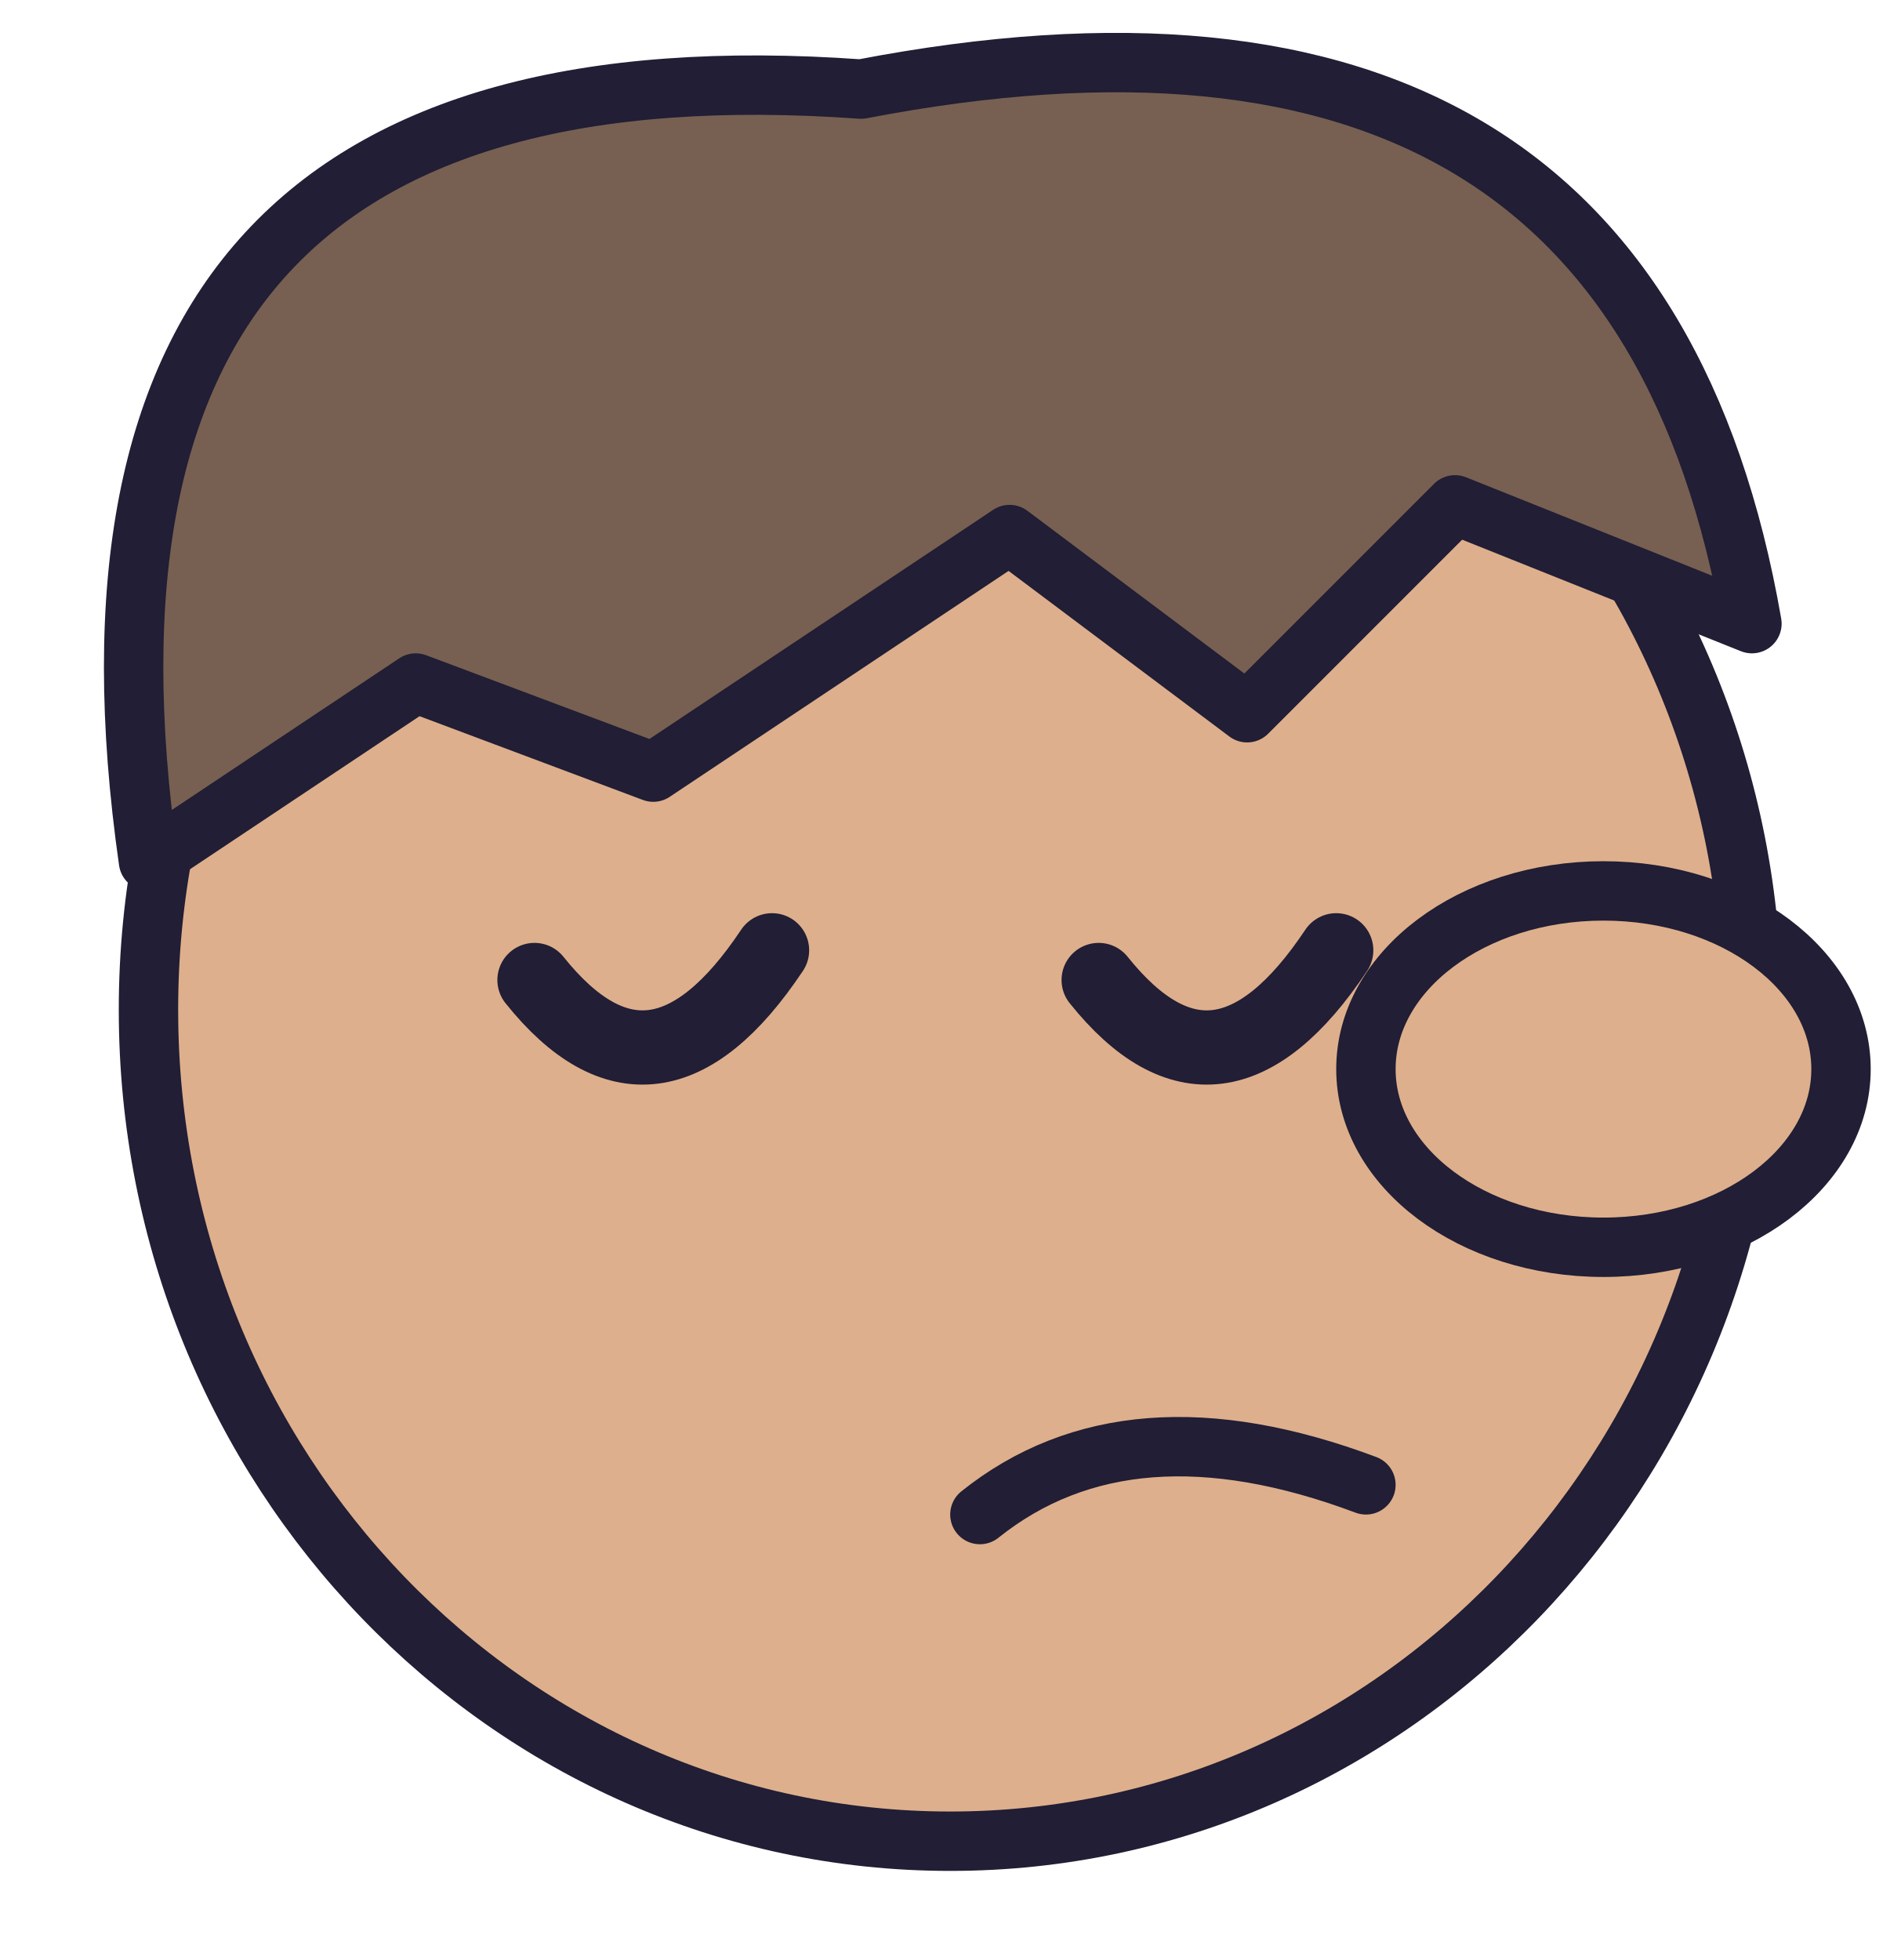
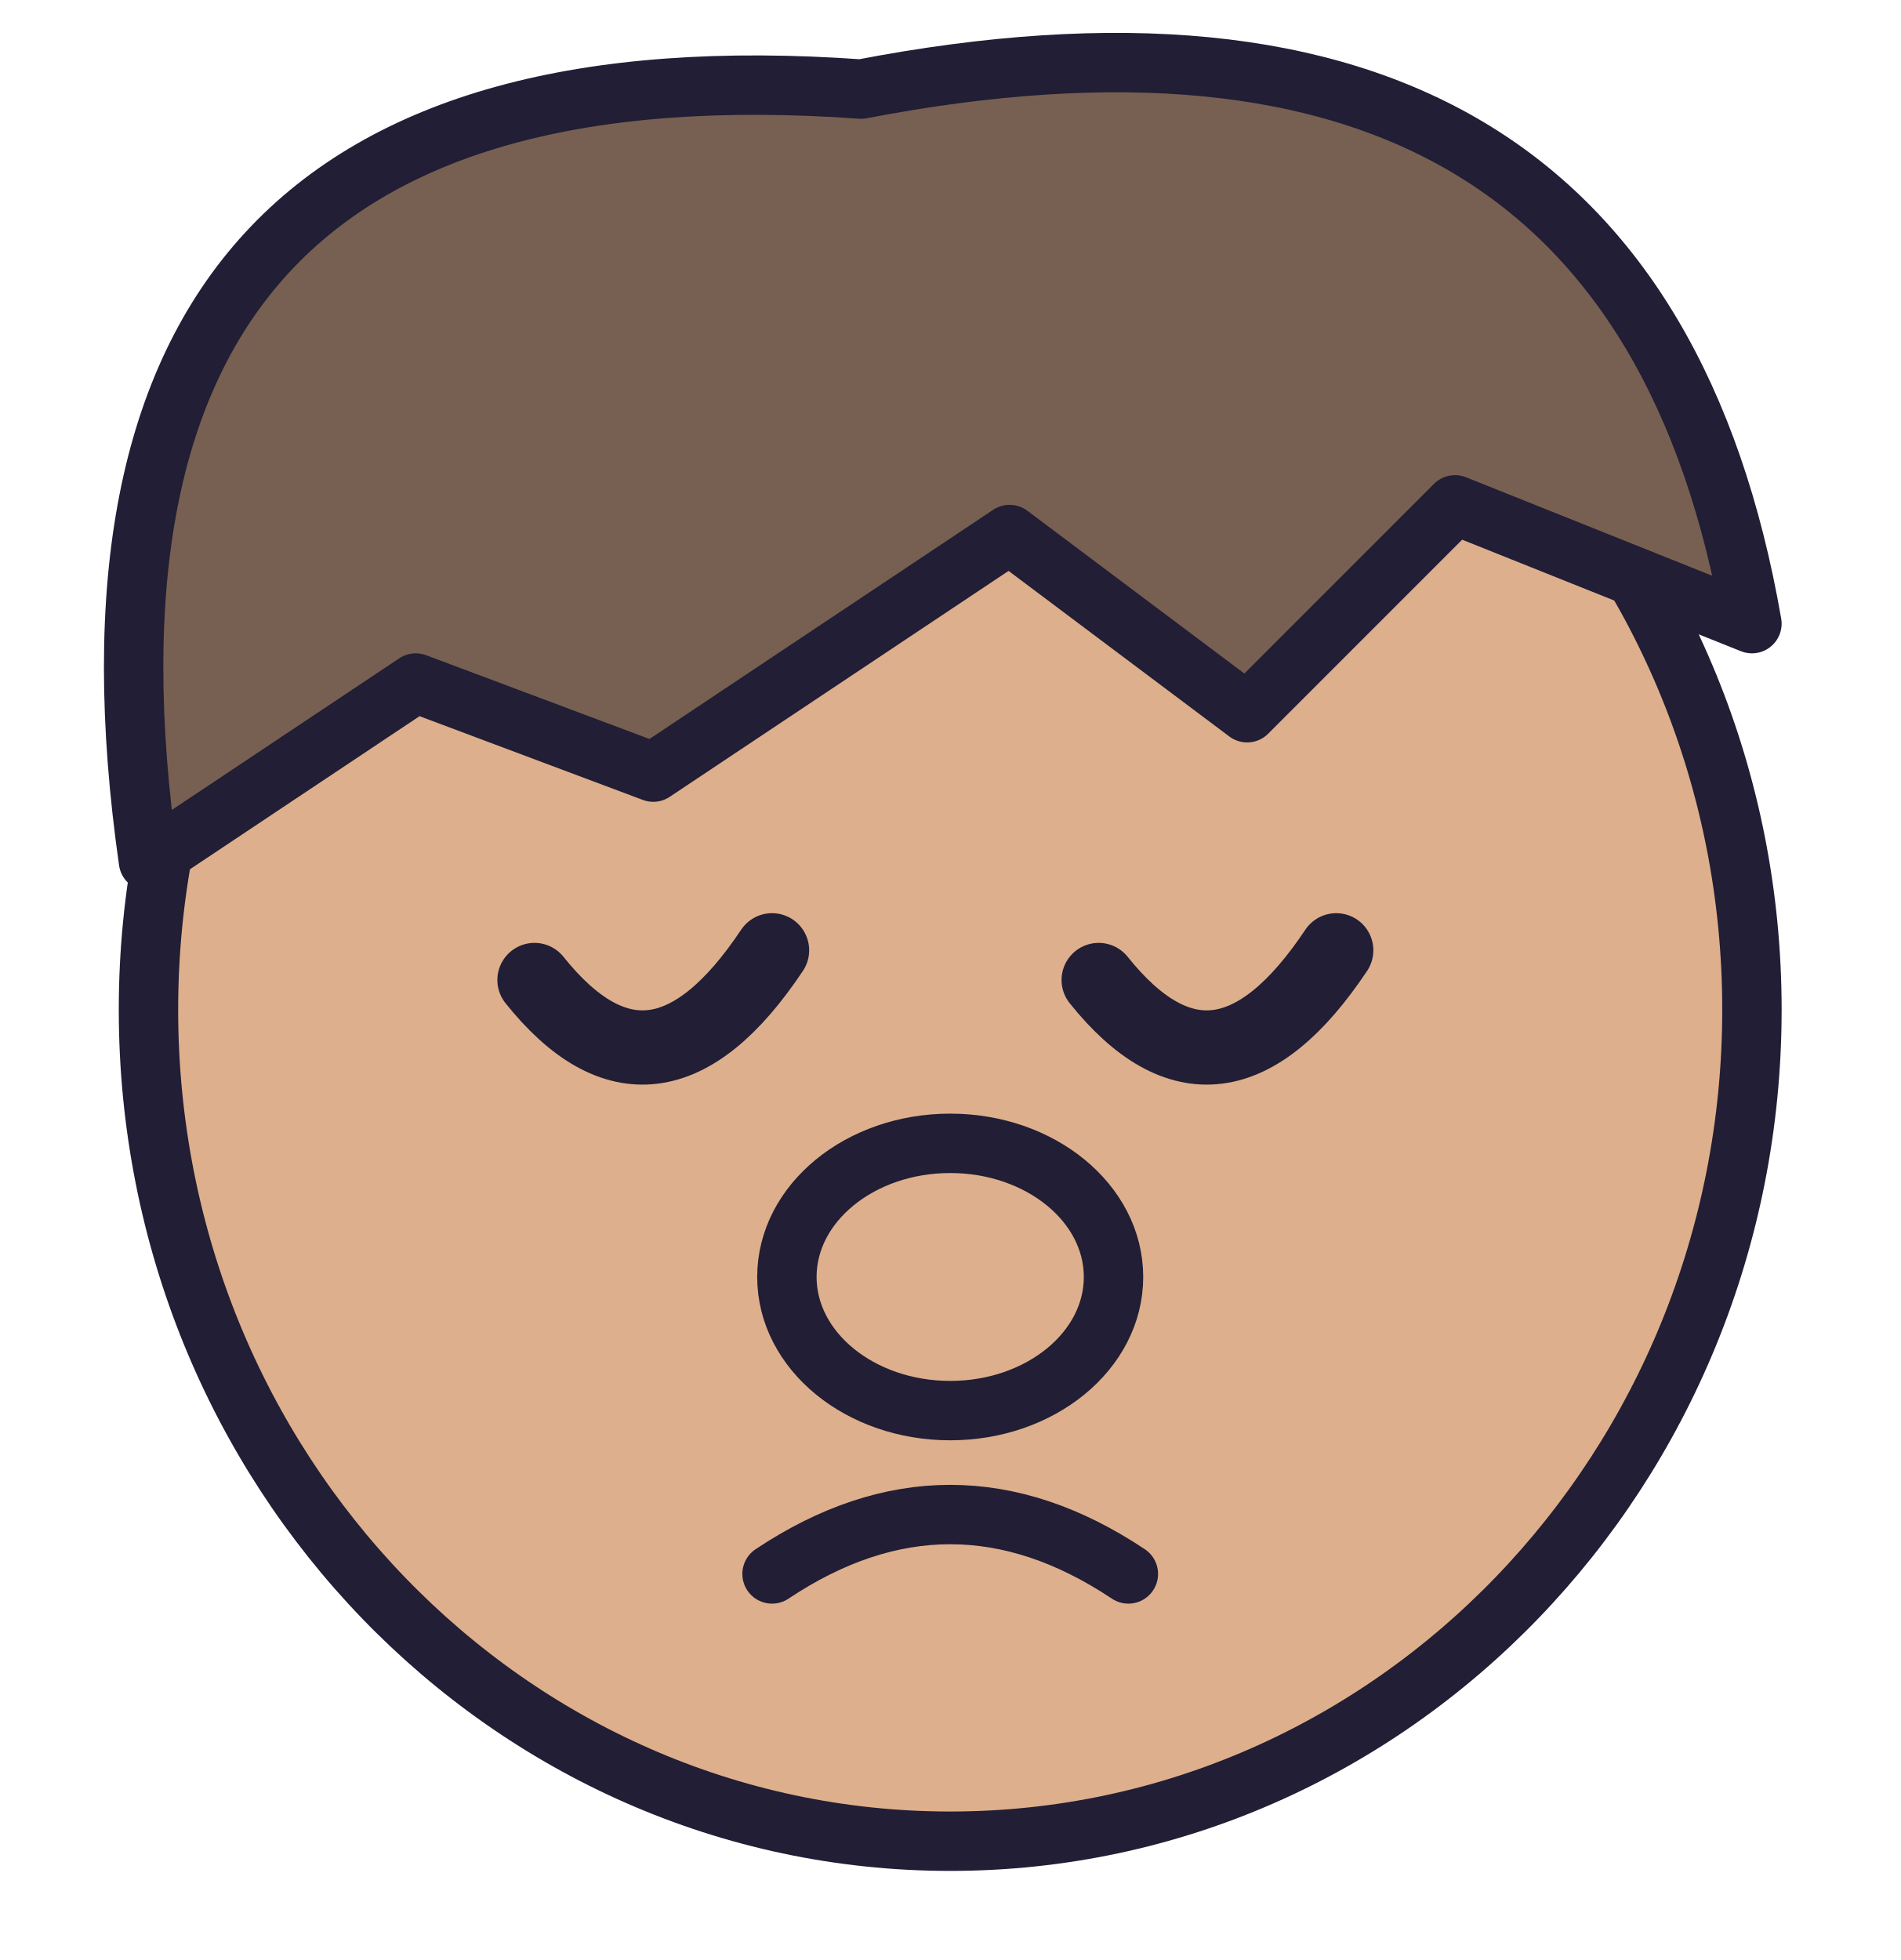
<svg xmlns="http://www.w3.org/2000/svg" width="64" height="66" viewBox="0 0 64 66">
  <ellipse cx="32" cy="34" rx="27" ry="28" fill="#deaf8c" stroke="#211e35" stroke-width="2" />
  <path d="M5 29q-4 -28 24 -26 26 -5 30 18l-10 -4 -7 7 -8 -6 -12 8 -8 -3Z" fill="#776051" stroke="#211e35" stroke-width="2" stroke-linejoin="round" stroke-linecap="round" />
-   <ellipse cx="54" cy="36" rx="8" ry="6" fill="#deaf8c" stroke="#211e35" stroke-width="2" />
-   <path d="M33 51q5 -4 13 -1" fill="none" stroke="#211e35" stroke-width="2" stroke-linejoin="round" stroke-linecap="round" />
+   <ellipse cx="32" cy="43" rx="5.5" ry="4.5" fill="#deaf8c" stroke="#211e35" stroke-width="2" />
+   <path d="M26 53q6 -4 12 0" fill="none" stroke="#211e35" stroke-width="2" stroke-linejoin="round" stroke-linecap="round" />
  <path d="M18 33q4 5 8 -1" fill="none" stroke="#211e35" stroke-width="2.5" stroke-linejoin="round" stroke-linecap="round" />
  <path d="M37 33q4 5 8 -1" fill="none" stroke="#211e35" stroke-width="2.5" stroke-linejoin="round" stroke-linecap="round" />
</svg>
